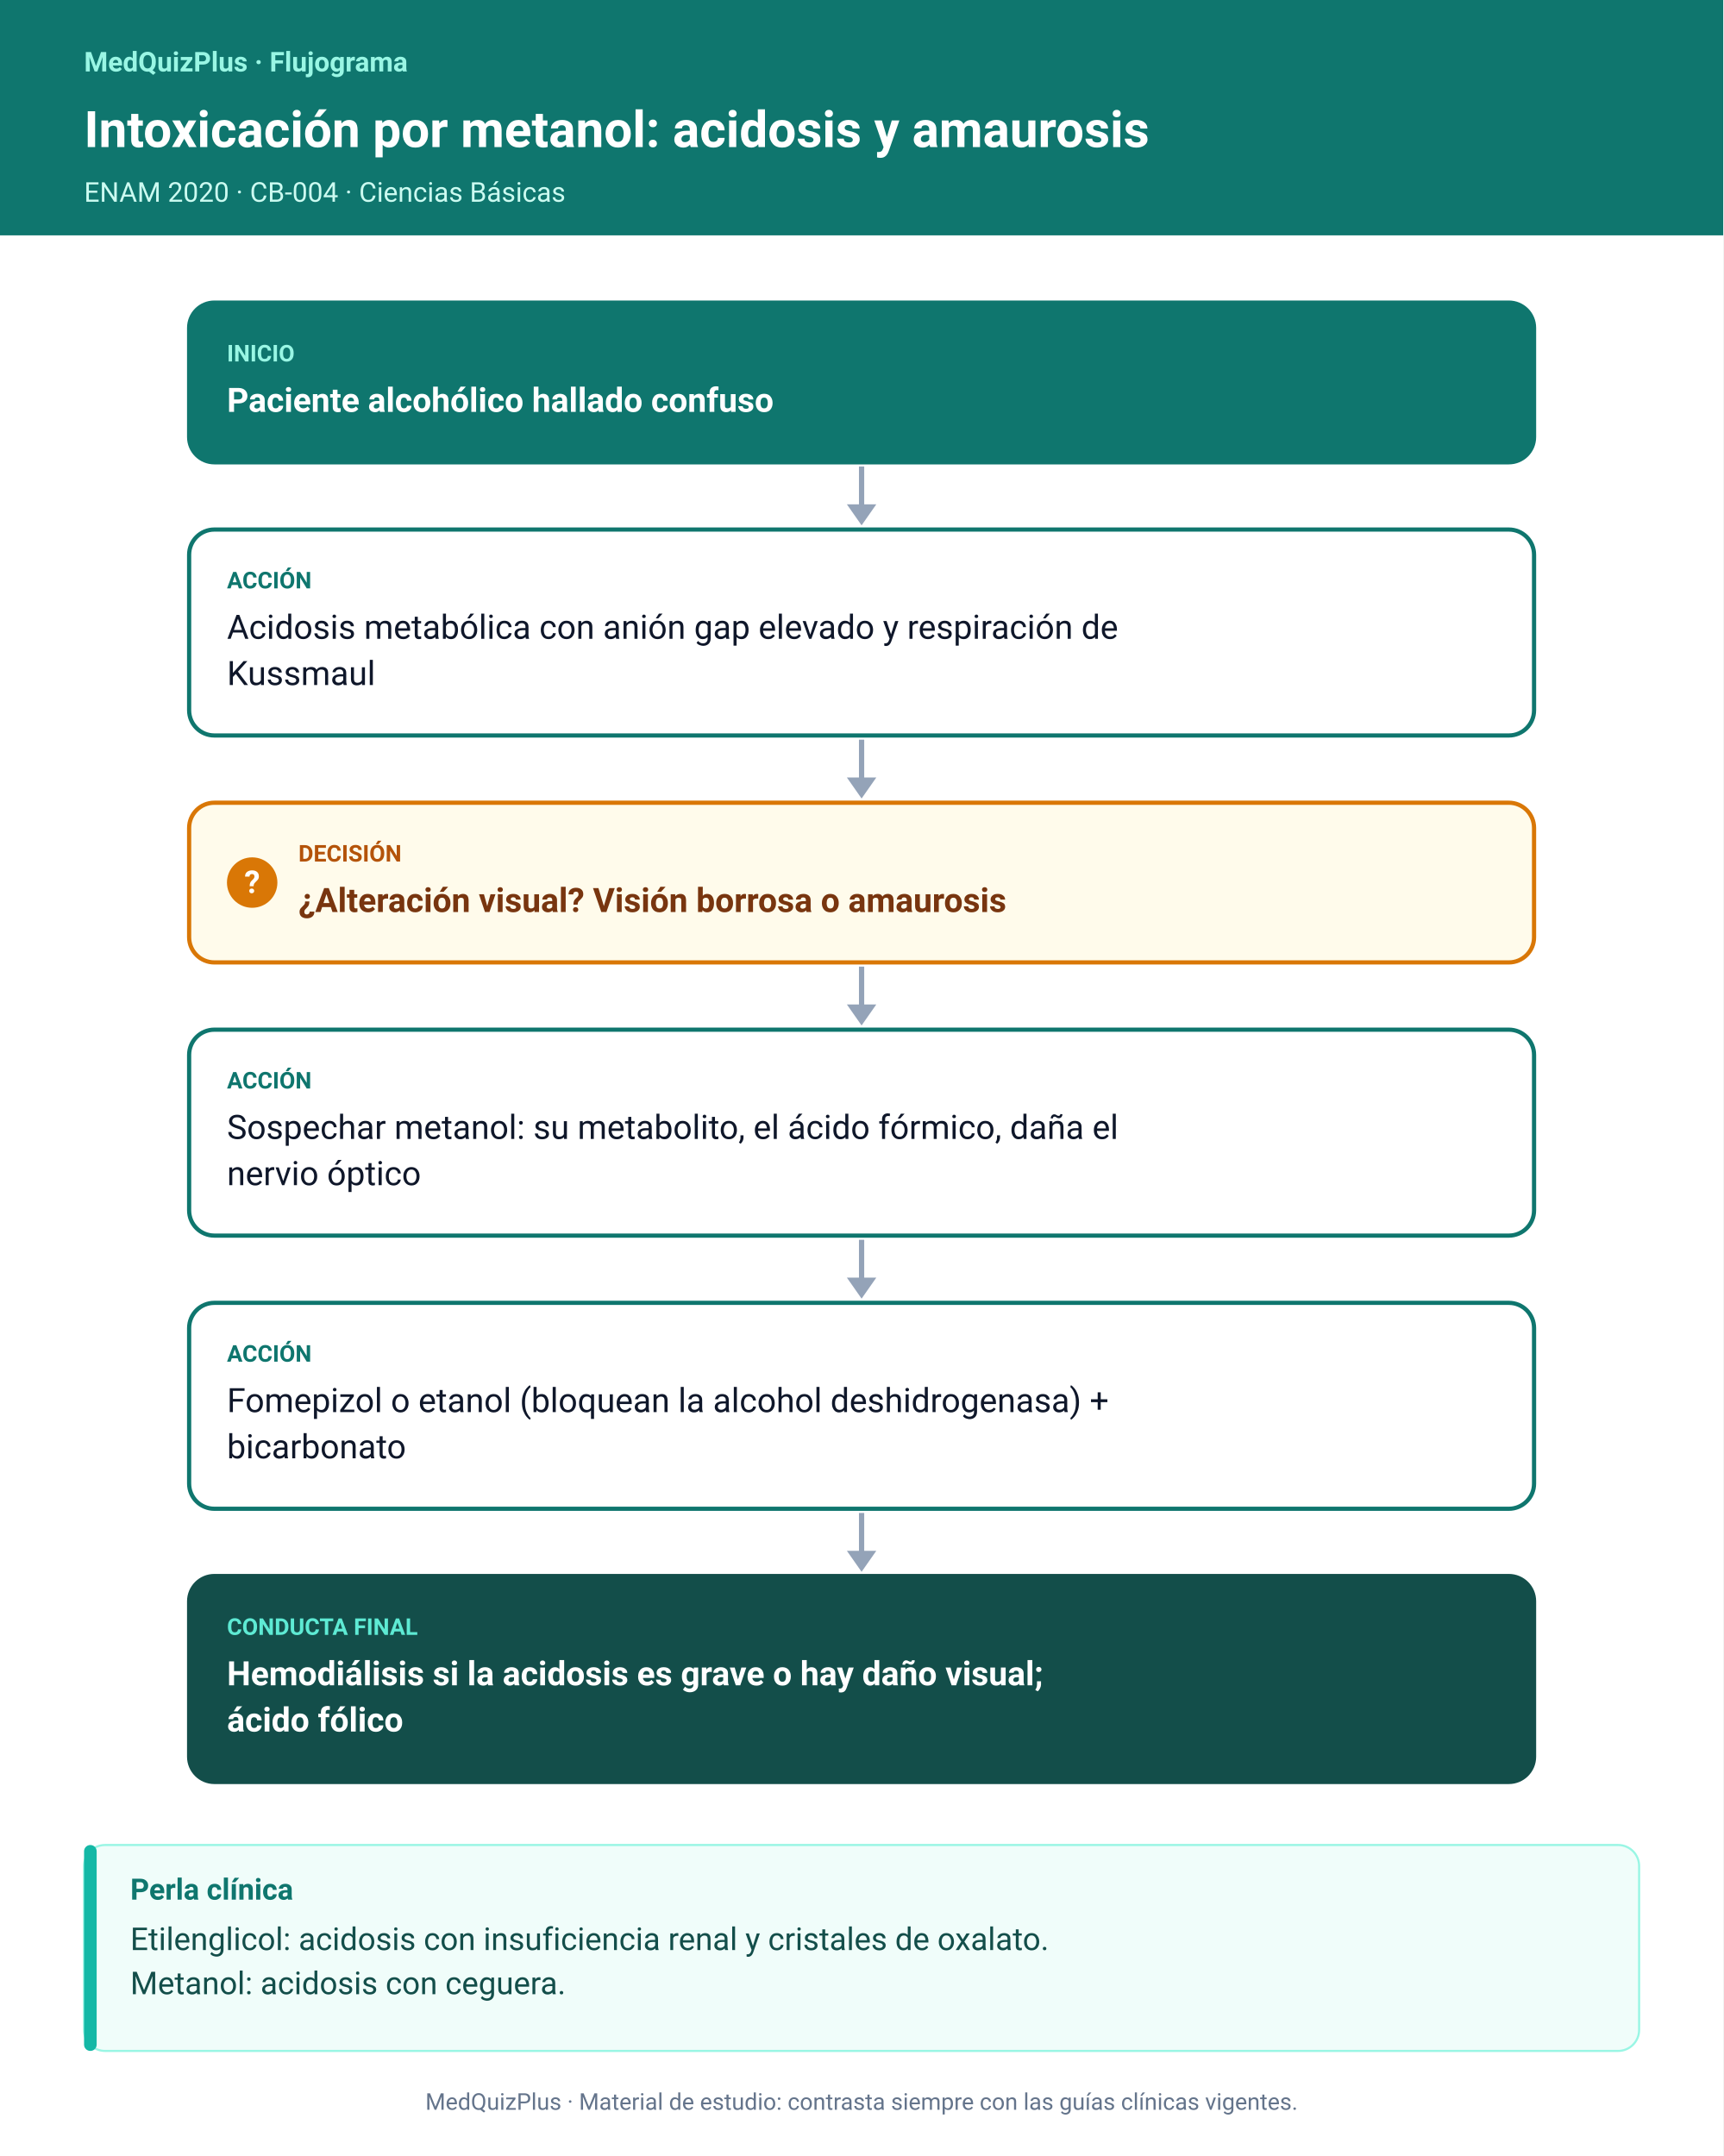
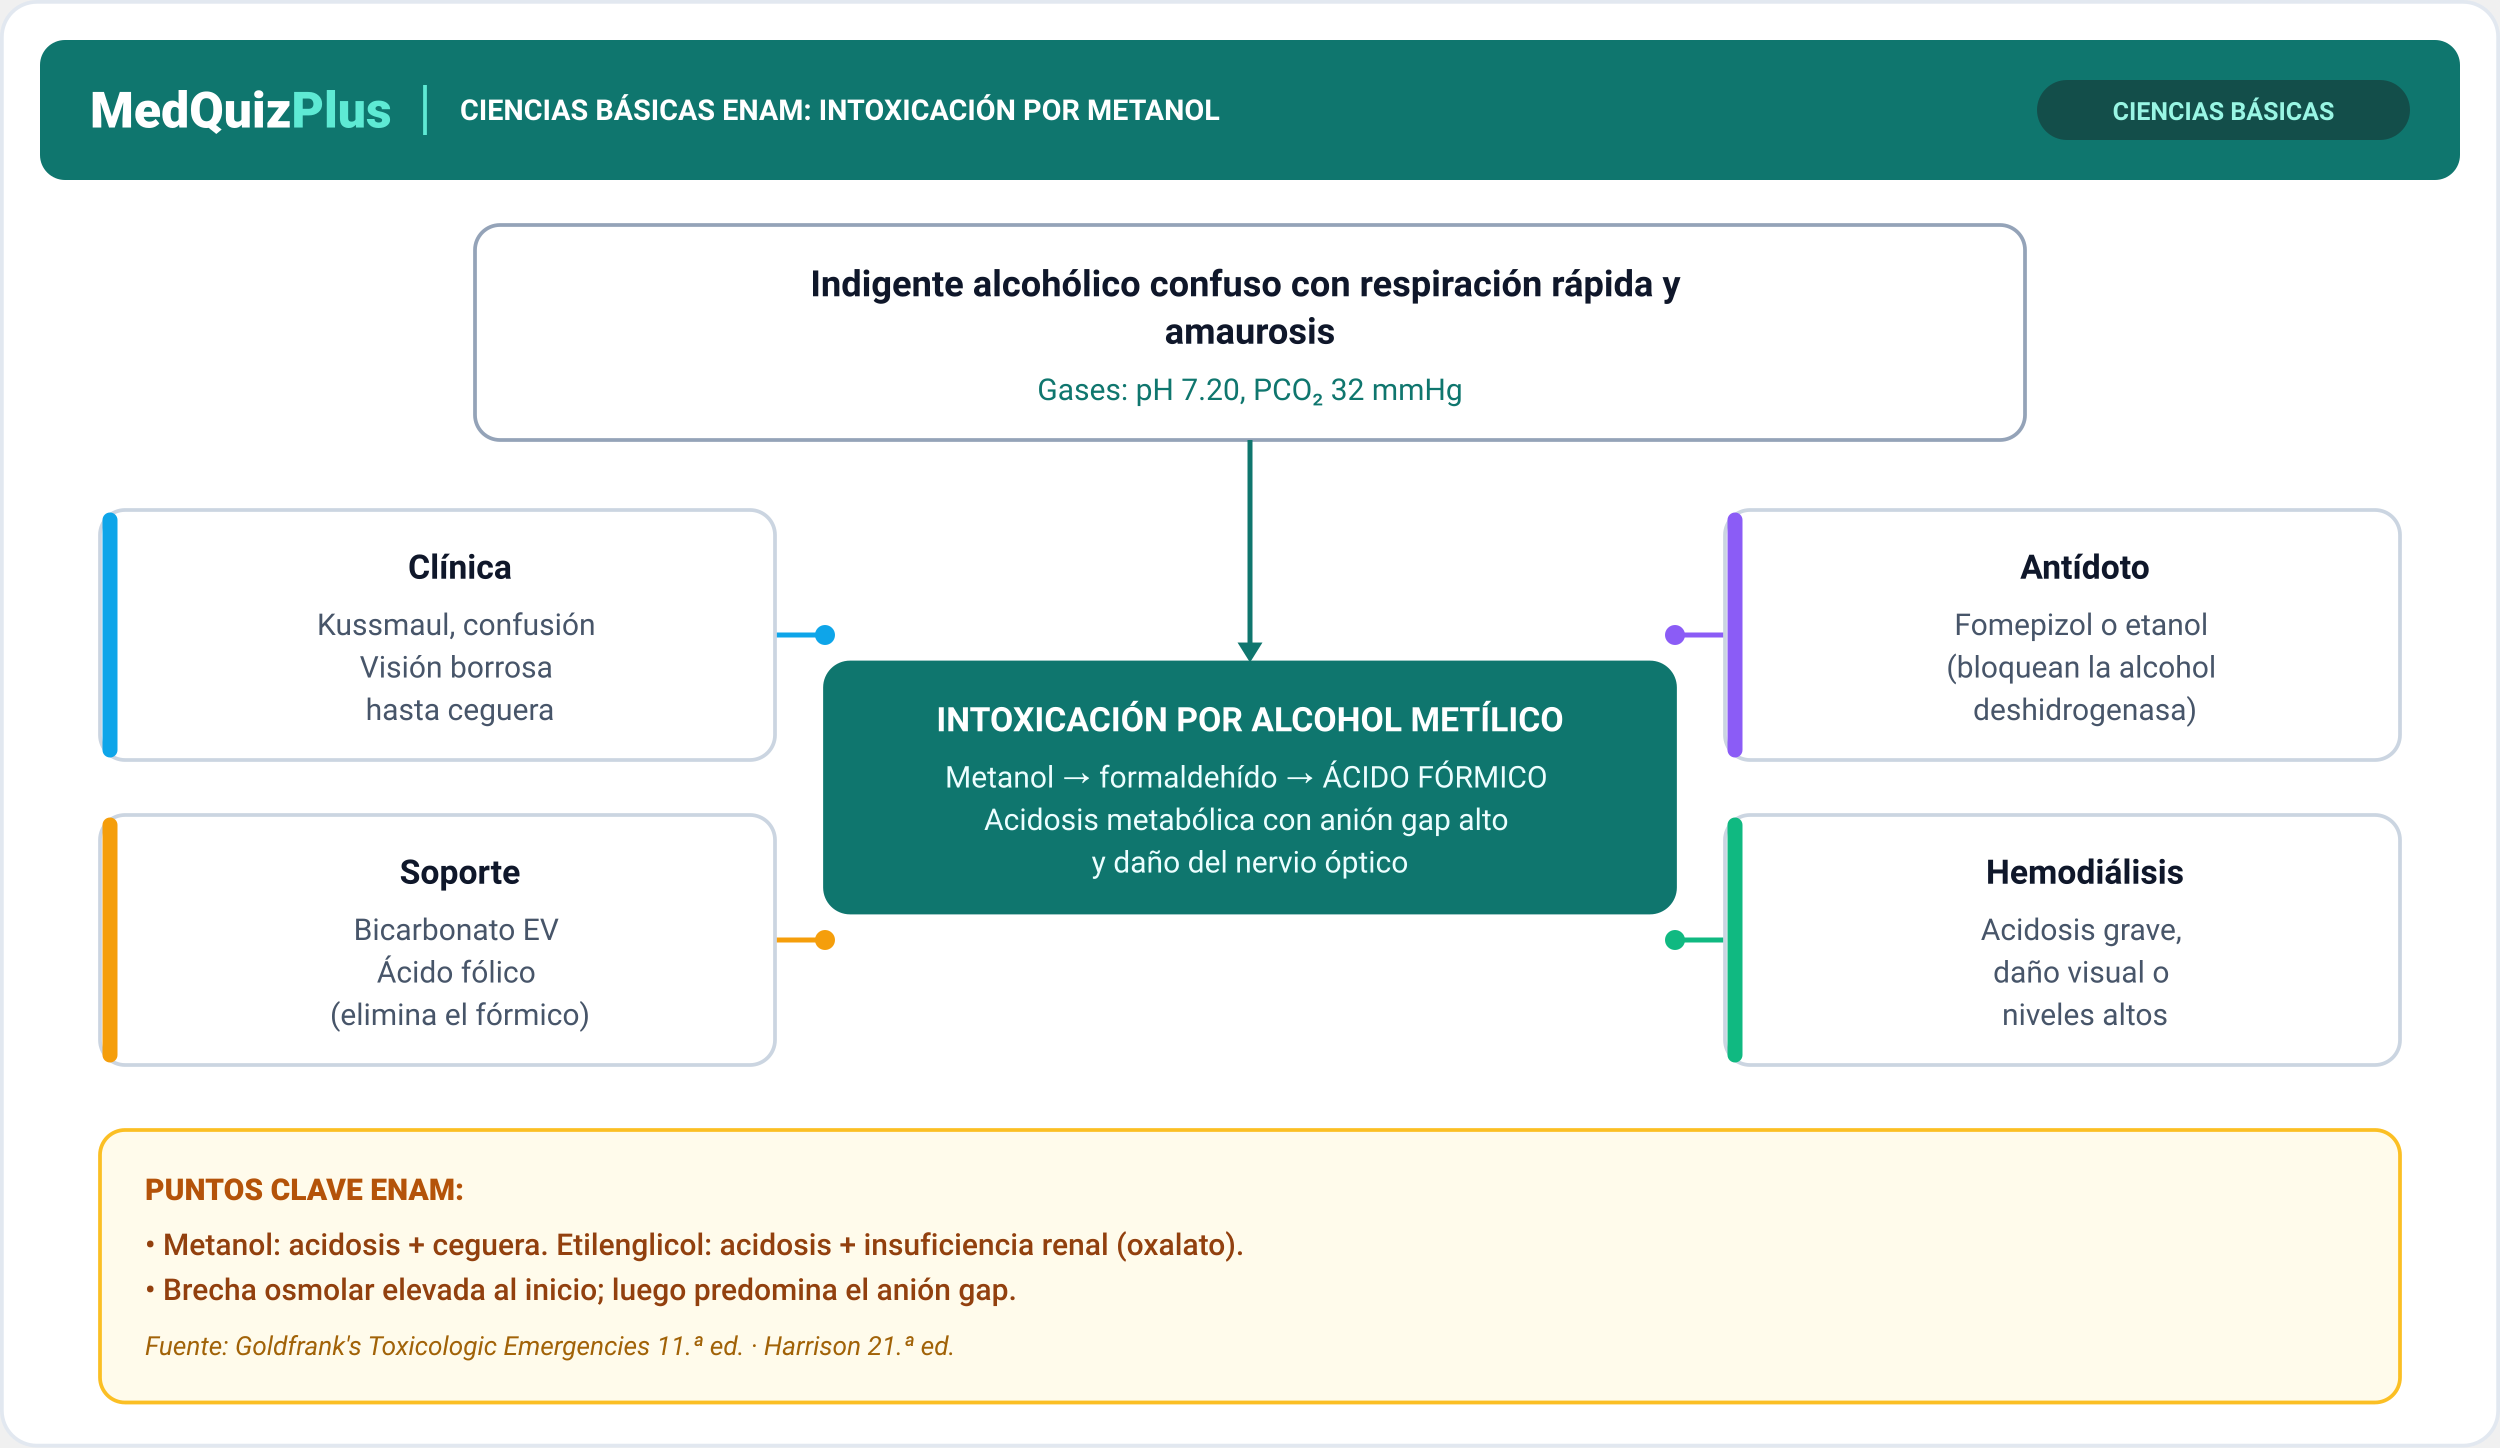
- <svg xmlns="http://www.w3.org/2000/svg" width="820" height="1026" viewBox="0 0 820 1026" font-family="Segoe UI, Roboto, Helvetica, Arial, sans-serif" role="img" aria-label="Intoxicación por metanol: acidosis y amaurosis">
-   <rect width="820" height="1026" fill="#ffffff" />
-   <rect x="0" y="0" width="820" height="112" fill="#0f766e" />
-   <text x="40" y="34" font-size="13" font-weight="600" font-style="normal" fill="#99f6e4" text-anchor="start" data-max="740">
-     <tspan x="40" dy="0">MedQuizPlus · Flujograma</tspan>
+ <svg xmlns="http://www.w3.org/2000/svg" width="1000" height="579" viewBox="0 0 1000 579" font-family="Segoe UI, Roboto, Helvetica, Arial, sans-serif" role="img" aria-label="Intoxicación por metanol">
+   <rect x="0.75" y="0.75" width="998.5" height="577.5" rx="14" fill="#ffffff" stroke="#e2e8f0" stroke-width="1.5" />
+   <rect x="16" y="16" width="968" height="56" rx="10" fill="#0f766e" />
+   <text x="36" y="51.0" font-size="20" font-weight="800" fill="#ffffff">MedQuiz<tspan fill="#5eead4">Plus</tspan>
  </text>
-   <text x="40" y="70" font-size="24" font-weight="700" font-style="normal" fill="#ffffff" text-anchor="start" data-max="740">
-     <tspan x="40" dy="0">Intoxicación por metanol: acidosis y amaurosis</tspan>
+   <line x1="170" y1="34.0" x2="170" y2="54.0" stroke="#5eead4" stroke-width="1.5" />
+   <text x="184.0" y="48.0" font-size="11.5" font-weight="700" font-style="normal" fill="#ffffff" text-anchor="start" data-max="611">
+     <tspan x="184.0" dy="0">CIENCIAS BÁSICAS ENAM: INTOXICACIÓN POR METANOL</tspan>
  </text>
-   <text x="40" y="96" font-size="13" font-weight="400" font-style="normal" fill="#ccfbf1" text-anchor="start" data-max="740">
-     <tspan x="40" dy="0">ENAM 2020 · CB-004 · Ciencias Básicas</tspan>
+   <rect x="814.8" y="32.0" width="149.2" height="24" rx="12" fill="#134e4a" />
+   <text x="889.4" y="48.0" font-size="10" font-weight="700" font-style="normal" fill="#99f6e4" text-anchor="middle" data-max="133">
+     <tspan x="889.4" dy="0">CIENCIAS BÁSICAS</tspan>
  </text>
-   <rect x="90" y="144" width="640" height="76" rx="12" fill="#0f766e" stroke="#0f766e" stroke-width="2" />
-   <text x="108" y="172" font-size="11" font-weight="700" font-style="normal" fill="#99f6e4" text-anchor="start" data-max="604">
-     <tspan x="108" dy="0">INICIO</tspan>
+   <rect x="190.0" y="90.0" width="620" height="86.0" rx="10" fill="#ffffff" stroke="#94a3b8" stroke-width="1.5" />
+   <text x="500.0" y="118.5" font-size="14.5" font-weight="700" font-style="normal" fill="#0f172a" text-anchor="middle" data-max="592">
+     <tspan x="500.0" dy="0">Indigente alcohólico confuso con respiración rápida y</tspan>
+     <tspan x="500.0" dy="19.0">amaurosis</tspan>
  </text>
-   <text x="108" y="196" font-size="16" font-weight="600" font-style="normal" fill="#ffffff" text-anchor="start" data-max="604">
-     <tspan x="108" dy="0">Paciente alcohólico hallado confuso</tspan>
+   <text x="500.0" y="160.0" font-size="12" font-weight="400" font-style="normal" fill="#0f766e" text-anchor="middle" data-max="592">
+     <tspan x="500.0" dy="0">Gases: pH 7.20, PCO₂ 32 mmHg</tspan>
  </text>
-   <line x1="410.0" y1="222" x2="410.0" y2="242" stroke="#94a3b8" stroke-width="2.5" />
-   <polygon points="403.0,240 417.0,240 410.0,250" fill="#94a3b8" />
-   <rect x="90" y="252" width="640" height="98" rx="12" fill="#ffffff" stroke="#0f766e" stroke-width="2" />
-   <text x="108" y="280" font-size="11" font-weight="700" font-style="normal" fill="#0f766e" text-anchor="start" data-max="604">
-     <tspan x="108" dy="0">ACCIÓN</tspan>
+   <line x1="500.0" y1="176.0" x2="500.0" y2="258.0" stroke="#0f766e" stroke-width="2" />
+   <polygon points="495.0,257.0 505.0,257.0 500.0,265.0" fill="#0f766e" />
+   <rect x="330.0" y="265.0" width="340" height="100.0" rx="10" fill="#0f766e" stroke="#0f766e" stroke-width="1.5" />
+   <text x="500.0" y="292.5" font-size="13.5" font-weight="700" font-style="normal" fill="#ffffff" text-anchor="middle" data-max="312">
+     <tspan x="500.0" dy="0">INTOXICACIÓN POR ALCOHOL METÍLICO</tspan>
  </text>
-   <text x="108" y="304" font-size="16" font-weight="400" font-style="normal" fill="#0f172a" text-anchor="start" data-max="604">
-     <tspan x="108" dy="0">Acidosis metabólica con anión gap elevado y respiración de</tspan>
-     <tspan x="108" dy="22">Kussmaul</tspan>
+   <text x="500.0" y="315.0" font-size="12" font-weight="400" font-style="normal" fill="#ecfeff" text-anchor="middle" data-max="312">
+     <tspan x="500.0" dy="0">Metanol → formaldehído → ÁCIDO FÓRMICO</tspan>
+     <tspan x="500.0" dy="17">Acidosis metabólica con anión gap alto</tspan>
+     <tspan x="500.0" dy="17">y daño del nervio óptico</tspan>
  </text>
-   <line x1="410.0" y1="352" x2="410.0" y2="372" stroke="#94a3b8" stroke-width="2.5" />
-   <polygon points="403.0,370 417.0,370 410.0,380" fill="#94a3b8" />
-   <rect x="90" y="382" width="640" height="76" rx="12" fill="#fffbeb" stroke="#d97706" stroke-width="2" />
-   <circle cx="120" cy="420.0" r="12" fill="#d97706" />
-   <text x="120" y="425.0" font-size="15" font-weight="700" font-style="normal" fill="#ffffff" text-anchor="middle" data-max="0">
-     <tspan x="120" dy="0">?</tspan>
+   <line x1="310.0" y1="254.0" x2="330.0" y2="254.0" stroke="#0ea5e9" stroke-width="2" />
+   <circle cx="330.0" cy="254.0" r="4" fill="#0ea5e9" />
+   <rect x="40.0" y="204.0" width="270" height="100.0" rx="10" fill="#ffffff" stroke="#cbd5e1" stroke-width="1.5" />
+   <rect x="41.0" y="205.0" width="6" height="98.0" rx="3" fill="#0ea5e9" />
+   <text x="184.0" y="231.5" font-size="13.5" font-weight="700" font-style="normal" fill="#0f172a" text-anchor="middle" data-max="224">
+     <tspan x="184.0" dy="0">Clínica</tspan>
  </text>
-   <text x="142" y="410" font-size="11" font-weight="700" font-style="normal" fill="#b45309" text-anchor="start" data-max="570">
-     <tspan x="142" dy="0">DECISIÓN</tspan>
+   <text x="184.0" y="254.0" font-size="12" font-weight="400" font-style="normal" fill="#475569" text-anchor="middle" data-max="224">
+     <tspan x="184.0" dy="0">Kussmaul, confusión</tspan>
+     <tspan x="184.0" dy="17">Visión borrosa</tspan>
+     <tspan x="184.0" dy="17">hasta ceguera</tspan>
  </text>
-   <text x="142" y="434" font-size="16" font-weight="600" font-style="normal" fill="#78350f" text-anchor="start" data-max="570">
-     <tspan x="142" dy="0">¿Alteración visual? Visión borrosa o amaurosis</tspan>
+   <line x1="690.0" y1="254.0" x2="670.0" y2="254.0" stroke="#8b5cf6" stroke-width="2" />
+   <circle cx="670.0" cy="254.0" r="4" fill="#8b5cf6" />
+   <rect x="690.0" y="204.0" width="270" height="100.0" rx="10" fill="#ffffff" stroke="#cbd5e1" stroke-width="1.5" />
+   <rect x="691.0" y="205.0" width="6" height="98.0" rx="3" fill="#8b5cf6" />
+   <text x="834.0" y="231.5" font-size="13.5" font-weight="700" font-style="normal" fill="#0f172a" text-anchor="middle" data-max="224">
+     <tspan x="834.0" dy="0">Antídoto</tspan>
  </text>
-   <line x1="410.0" y1="460" x2="410.0" y2="480" stroke="#94a3b8" stroke-width="2.5" />
-   <polygon points="403.0,478 417.0,478 410.0,488" fill="#94a3b8" />
-   <rect x="90" y="490" width="640" height="98" rx="12" fill="#ffffff" stroke="#0f766e" stroke-width="2" />
-   <text x="108" y="518" font-size="11" font-weight="700" font-style="normal" fill="#0f766e" text-anchor="start" data-max="604">
-     <tspan x="108" dy="0">ACCIÓN</tspan>
+   <text x="834.0" y="254.0" font-size="12" font-weight="400" font-style="normal" fill="#475569" text-anchor="middle" data-max="224">
+     <tspan x="834.0" dy="0">Fomepizol o etanol</tspan>
+     <tspan x="834.0" dy="17">(bloquean la alcohol</tspan>
+     <tspan x="834.0" dy="17">deshidrogenasa)</tspan>
  </text>
-   <text x="108" y="542" font-size="16" font-weight="400" font-style="normal" fill="#0f172a" text-anchor="start" data-max="604">
-     <tspan x="108" dy="0">Sospechar metanol: su metabolito, el ácido fórmico, daña el</tspan>
-     <tspan x="108" dy="22">nervio óptico</tspan>
+   <line x1="310.0" y1="376.0" x2="330.0" y2="376.0" stroke="#f59e0b" stroke-width="2" />
+   <circle cx="330.0" cy="376.0" r="4" fill="#f59e0b" />
+   <rect x="40.0" y="326.0" width="270" height="100.0" rx="10" fill="#ffffff" stroke="#cbd5e1" stroke-width="1.5" />
+   <rect x="41.0" y="327.0" width="6" height="98.0" rx="3" fill="#f59e0b" />
+   <text x="184.0" y="353.5" font-size="13.5" font-weight="700" font-style="normal" fill="#0f172a" text-anchor="middle" data-max="224">
+     <tspan x="184.0" dy="0">Soporte</tspan>
  </text>
-   <line x1="410.0" y1="590" x2="410.0" y2="610" stroke="#94a3b8" stroke-width="2.5" />
-   <polygon points="403.0,608 417.0,608 410.0,618" fill="#94a3b8" />
-   <rect x="90" y="620" width="640" height="98" rx="12" fill="#ffffff" stroke="#0f766e" stroke-width="2" />
-   <text x="108" y="648" font-size="11" font-weight="700" font-style="normal" fill="#0f766e" text-anchor="start" data-max="604">
-     <tspan x="108" dy="0">ACCIÓN</tspan>
+   <text x="184.0" y="376.0" font-size="12" font-weight="400" font-style="normal" fill="#475569" text-anchor="middle" data-max="224">
+     <tspan x="184.0" dy="0">Bicarbonato EV</tspan>
+     <tspan x="184.0" dy="17">Ácido fólico</tspan>
+     <tspan x="184.0" dy="17">(elimina el fórmico)</tspan>
  </text>
-   <text x="108" y="672" font-size="16" font-weight="400" font-style="normal" fill="#0f172a" text-anchor="start" data-max="604">
-     <tspan x="108" dy="0">Fomepizol o etanol (bloquean la alcohol deshidrogenasa) +</tspan>
-     <tspan x="108" dy="22">bicarbonato</tspan>
+   <line x1="690.0" y1="376.0" x2="670.0" y2="376.0" stroke="#10b981" stroke-width="2" />
+   <circle cx="670.0" cy="376.0" r="4" fill="#10b981" />
+   <rect x="690.0" y="326.0" width="270" height="100.0" rx="10" fill="#ffffff" stroke="#cbd5e1" stroke-width="1.5" />
+   <rect x="691.0" y="327.0" width="6" height="98.0" rx="3" fill="#10b981" />
+   <text x="834.0" y="353.5" font-size="13.5" font-weight="700" font-style="normal" fill="#0f172a" text-anchor="middle" data-max="224">
+     <tspan x="834.0" dy="0">Hemodiálisis</tspan>
  </text>
-   <line x1="410.0" y1="720" x2="410.0" y2="740" stroke="#94a3b8" stroke-width="2.5" />
-   <polygon points="403.0,738 417.0,738 410.0,748" fill="#94a3b8" />
-   <rect x="90" y="750" width="640" height="98" rx="12" fill="#134e4a" stroke="#134e4a" stroke-width="2" />
-   <text x="108" y="778" font-size="11" font-weight="700" font-style="normal" fill="#5eead4" text-anchor="start" data-max="604">
-     <tspan x="108" dy="0">CONDUCTA FINAL</tspan>
+   <text x="834.0" y="376.0" font-size="12" font-weight="400" font-style="normal" fill="#475569" text-anchor="middle" data-max="224">
+     <tspan x="834.0" dy="0">Acidosis grave,</tspan>
+     <tspan x="834.0" dy="17">daño visual o</tspan>
+     <tspan x="834.0" dy="17">niveles altos</tspan>
  </text>
-   <text x="108" y="802" font-size="16" font-weight="700" font-style="normal" fill="#ffffff" text-anchor="start" data-max="604">
-     <tspan x="108" dy="0">Hemodiálisis si la acidosis es grave o hay daño visual;</tspan>
-     <tspan x="108" dy="22">ácido fólico</tspan>
+   <rect x="40" y="452.0" width="920" height="109.0" rx="10" fill="#fffbeb" stroke="#fbbf24" stroke-width="1.5" />
+   <text x="58.0" y="480.0" font-size="12" font-weight="800" font-style="normal" fill="#b45309" text-anchor="start" data-max="884">
+     <tspan x="58.0" dy="0">PUNTOS CLAVE ENAM:</tspan>
  </text>
-   <rect x="40" y="878" width="740" height="98" rx="10" fill="#f0fdfa" stroke="#99f6e4" />
-   <rect x="40" y="878" width="6" height="98" rx="3" fill="#14b8a6" />
-   <text x="62" y="904" font-size="14" font-weight="700" font-style="normal" fill="#0f766e" text-anchor="start" data-max="704">
-     <tspan x="62" dy="0">Perla clínica</tspan>
+   <text x="58.0" y="502.0" font-size="12" font-weight="500" font-style="normal" fill="#92400e" text-anchor="start" data-max="884">
+     <tspan x="58.0" dy="0">• Metanol: acidosis + ceguera. Etilenglicol: acidosis + insuficiencia renal (oxalato).</tspan>
+     <tspan x="58.0" dy="18">• Brecha osmolar elevada al inicio; luego predomina el anión gap.</tspan>
  </text>
-   <text x="62" y="928" font-size="15" font-weight="400" font-style="normal" fill="#134e4a" text-anchor="start" data-max="704">
-     <tspan x="62" dy="0">Etilenglicol: acidosis con insuficiencia renal y cristales de oxalato.</tspan>
-     <tspan x="62" dy="21">Metanol: acidosis con ceguera.</tspan>
-   </text>
-   <text x="410.0" y="1004" font-size="11" font-weight="400" font-style="normal" fill="#64748b" text-anchor="middle" data-max="740">
-     <tspan x="410.0" dy="0">MedQuizPlus · Material de estudio: contrasta siempre con las guías clínicas vigentes.</tspan>
+   <text x="58.0" y="542.0" font-size="10.5" font-weight="400" font-style="italic" fill="#a16207" text-anchor="start" data-max="884">
+     <tspan x="58.0" dy="0">Fuente: Goldfrank's Toxicologic Emergencies 11.ª ed. · Harrison 21.ª ed.</tspan>
  </text>
</svg>
